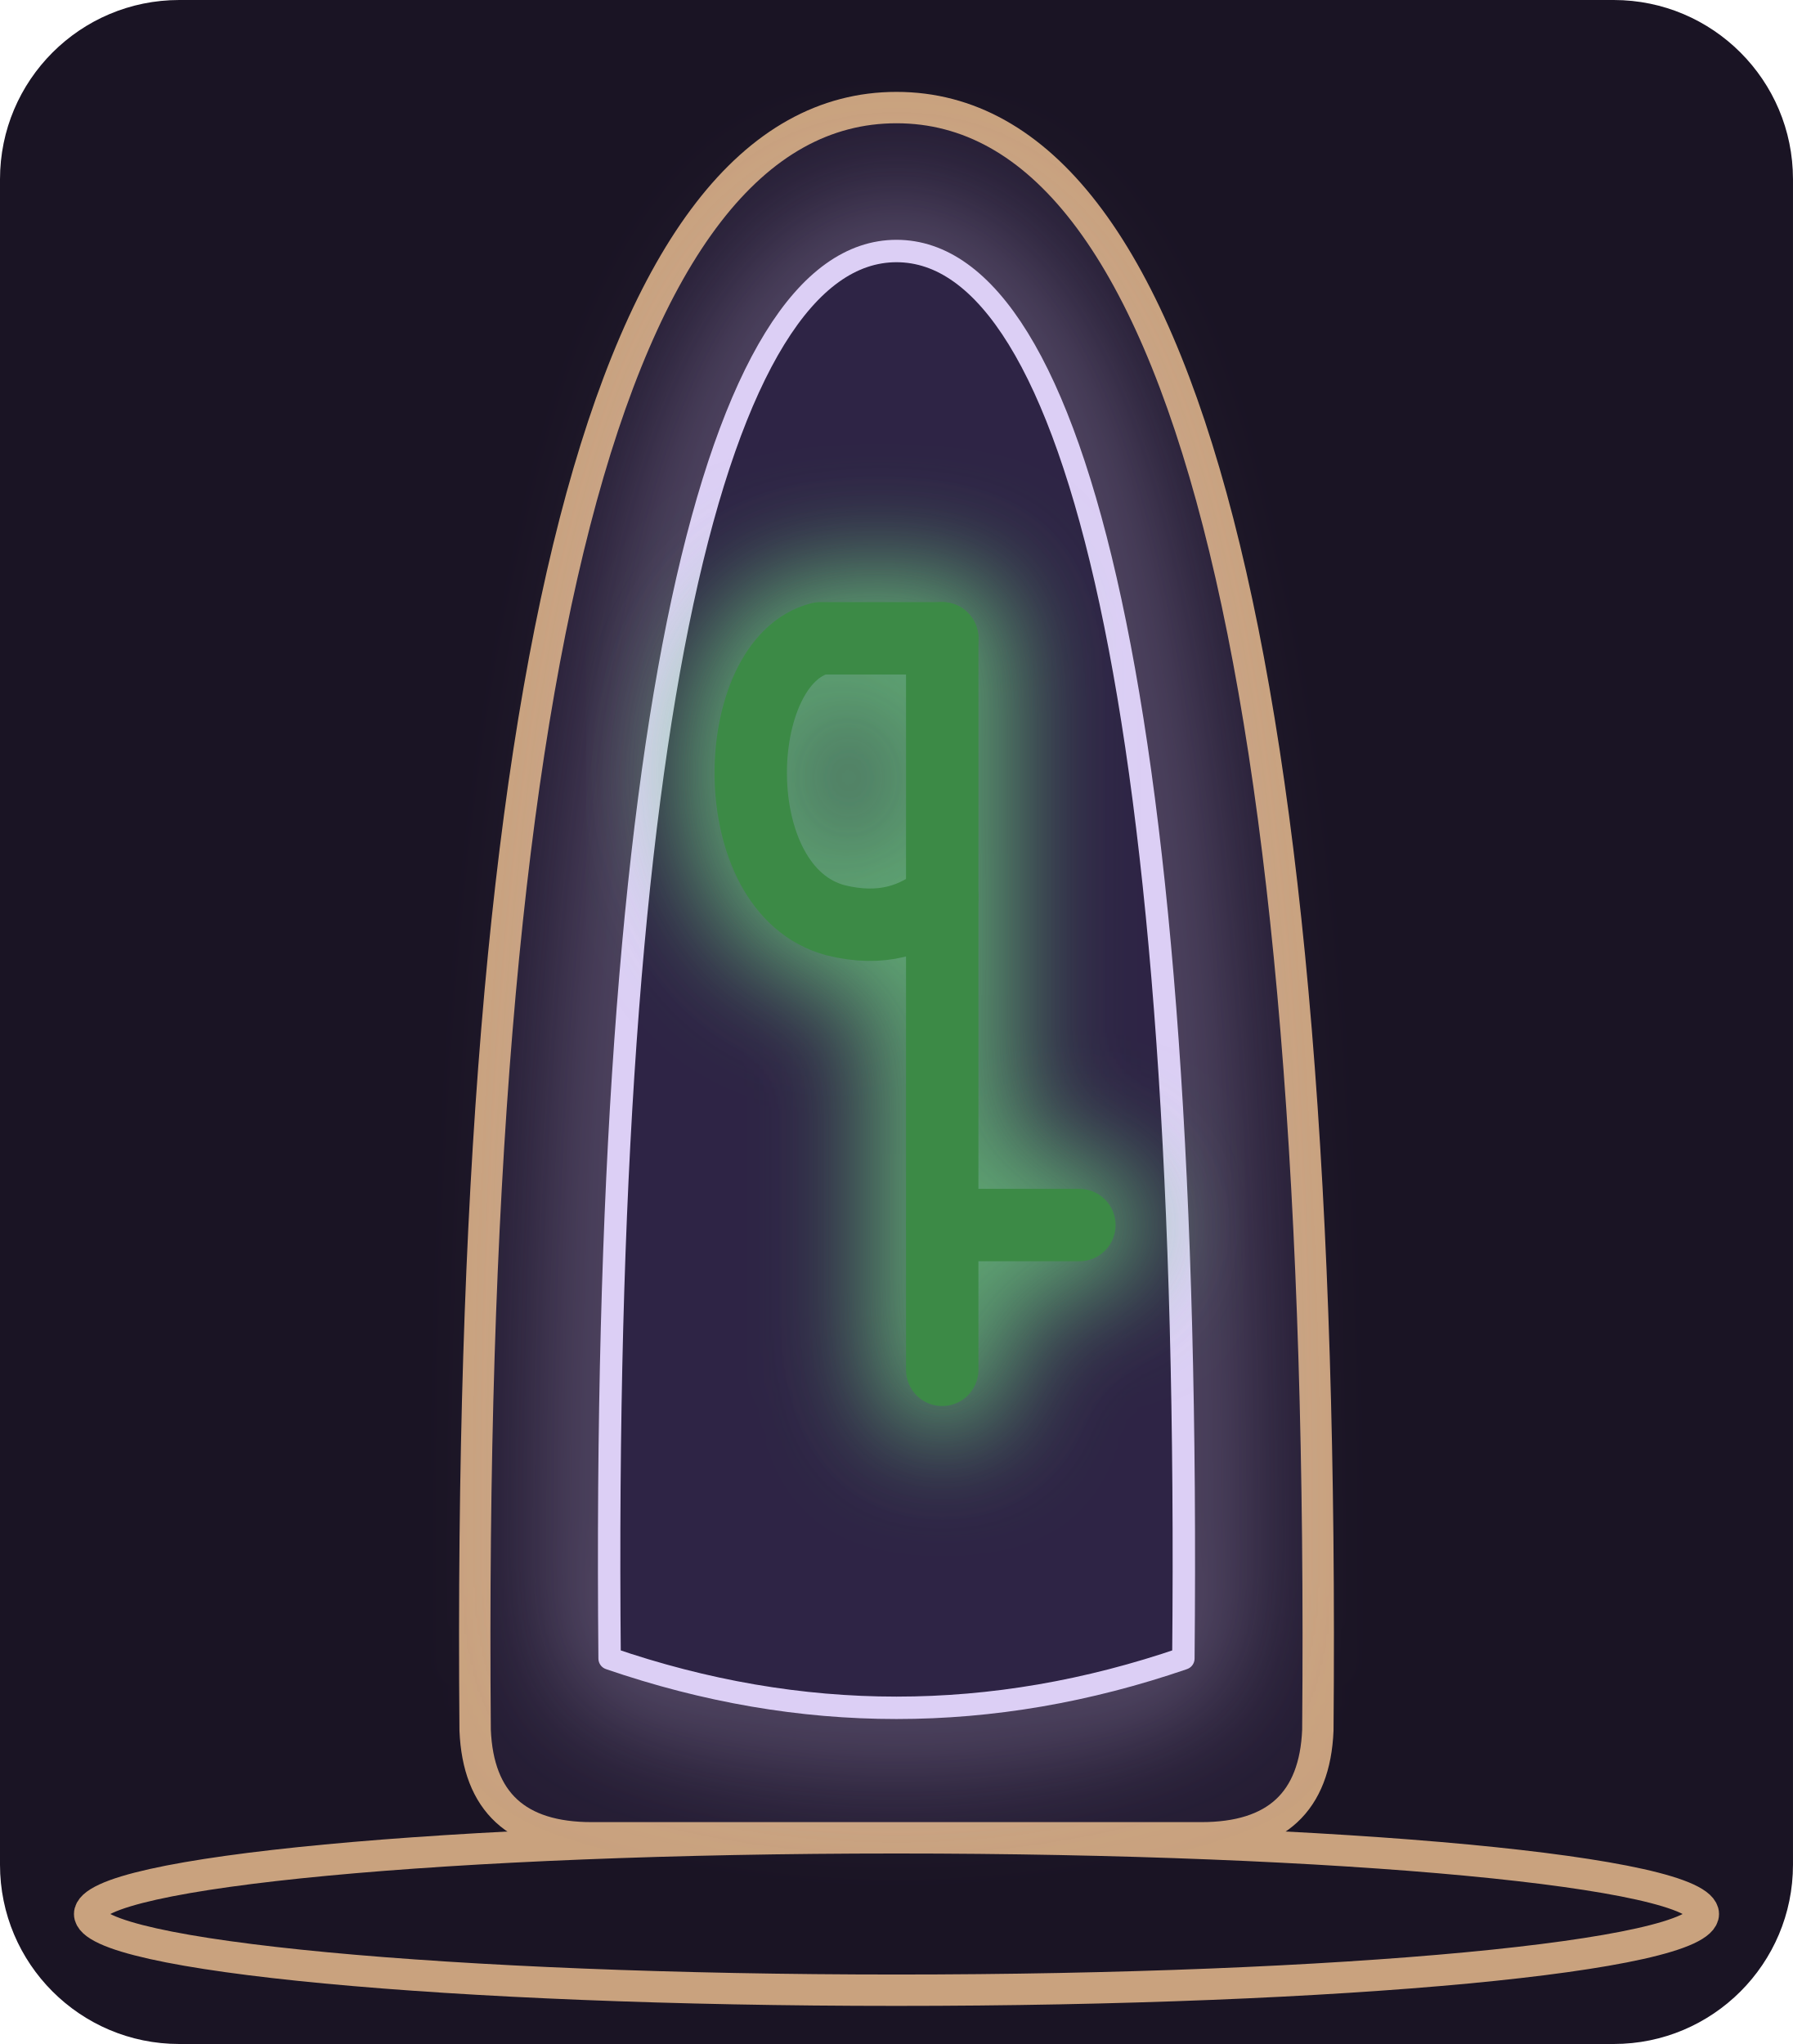
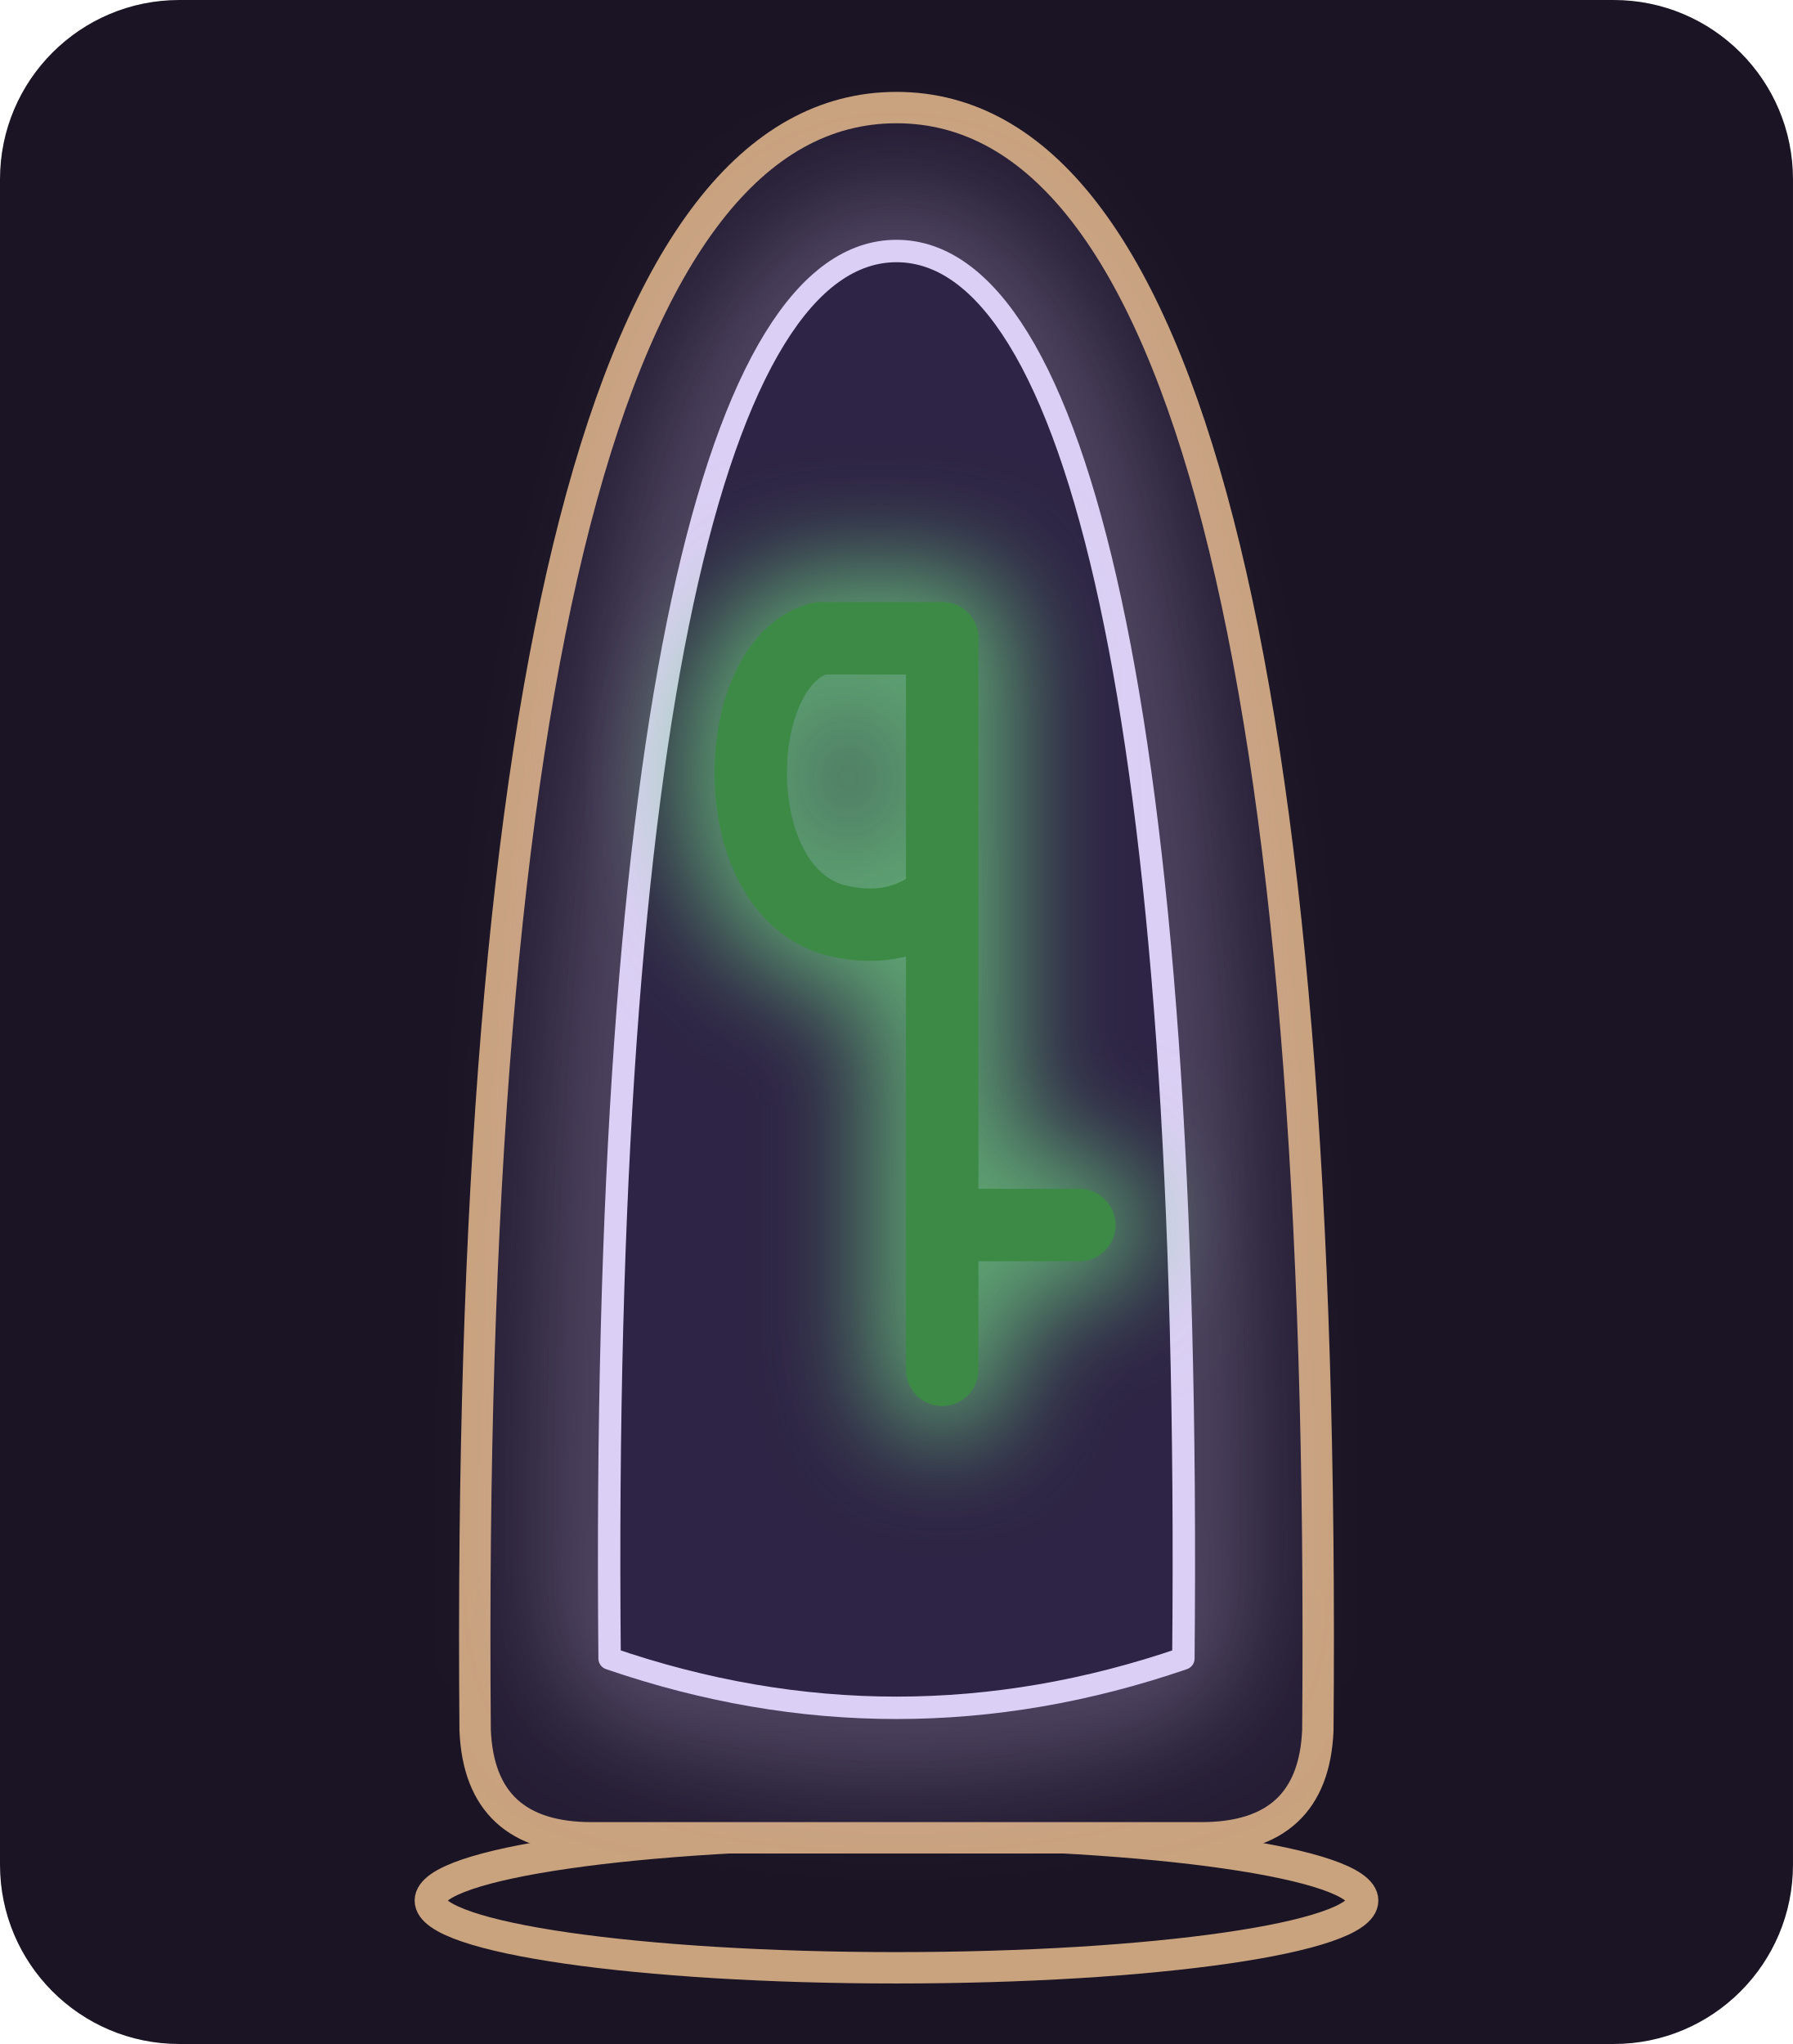
<svg xmlns="http://www.w3.org/2000/svg" viewBox="0 0 400 456" role="img" aria-labelledby="t">
  <defs>
    <radialGradient id="lavGlow" cx="50%" cy="50%" r="60%">
      <stop offset="0" stop-color="#F4EEFF" />
      <stop offset="0.55" stop-color="#D9CBF2" />
      <stop offset="1" stop-color="#B9A3DD" />
    </radialGradient>
    <filter id="halo" x="-50%" y="-50%" width="200%" height="200%">
      <feGaussianBlur stdDeviation="14" />
    </filter>
    <filter id="greenGlow" x="-50%" y="-50%" width="200%" height="200%">
      <feGaussianBlur in="SourceGraphic" stdDeviation="7" result="b" />
      <feMerge>
        <feMergeNode in="b" />
        <feMergeNode in="b" />
        <feMergeNode in="SourceGraphic" />
      </feMerge>
    </filter>
    <filter id="innerLight" x="-20%" y="-20%" width="140%" height="140%">
      <feGaussianBlur stdDeviation="10" />
    </filter>
    <clipPath id="innerClip">
      <path d="M136,370 C134,160 160,56 200,56 C240,56 266,160 264,370 Q200,392 136,370 Z" />
    </clipPath>
    <linearGradient id="wood" x1="0" y1="0" x2="1" y2="0">
      <stop offset="0" stop-color="#B48A63" />
      <stop offset="0.45" stop-color="#D8B791" />
      <stop offset="1" stop-color="#A97F59" />
    </linearGradient>
    <linearGradient id="woodBase" x1="0" y1="0" x2="0" y2="1">
      <stop offset="0" stop-color="#D8B791" />
      <stop offset="1" stop-color="#A97F59" />
    </linearGradient>
  </defs>
  <rect width="400" height="456" rx="40" fill="#1A1424" />
  <g fill="none" stroke-linejoin="round" stroke-linecap="round">
-     <ellipse cx="200" cy="427" rx="180" ry="17" stroke="#C9A27E" stroke-width="7" />
+     <ellipse cx="200" cy="424" rx="104" ry="15" stroke="#C9A27E" stroke-width="7" />
    <path d="M106,386 C104,150 136,24 200,24 C264,24 296,150 294,386 Q293,410 268,410 L132,410 Q107,410 106,386 Z" fill="#241C33" stroke="#C9A27E" stroke-width="7" />
    <path d="M136,370 C134,160 160,56 200,56 C240,56 266,160 264,370 Q200,392 136,370 Z" stroke="#C8B6E2" stroke-width="14" opacity="0.6" filter="url(#halo)" />
    <path d="M136,370 C134,160 160,56 200,56 C240,56 266,160 264,370 Q200,392 136,370 Z" fill="#2E2445" stroke="#DCCFF5" stroke-width="5" />
  </g>
  <g transform="translate(200 224) scale(0.85) translate(-200 -224)" fill="none" stroke-linecap="round" stroke-linejoin="round">
    <g stroke="#6FD483" stroke-width="37" opacity="0.75" filter="url(#halo)">
      <path d="M212,128 L212,320" />
      <path d="M212,128 L180,128 C156,134 154,194 184,202 C196,205 205,202 212,196" />
      <path d="M212,282 L248,282" />
    </g>
    <g stroke="#3C8A46" stroke-width="19">
      <path d="M212,128 L212,320" />
      <path d="M212,128 L180,128 C156,134 154,194 184,202 C196,205 205,202 212,196" />
      <path d="M212,282 L248,282" />
    </g>
  </g>
</svg>
